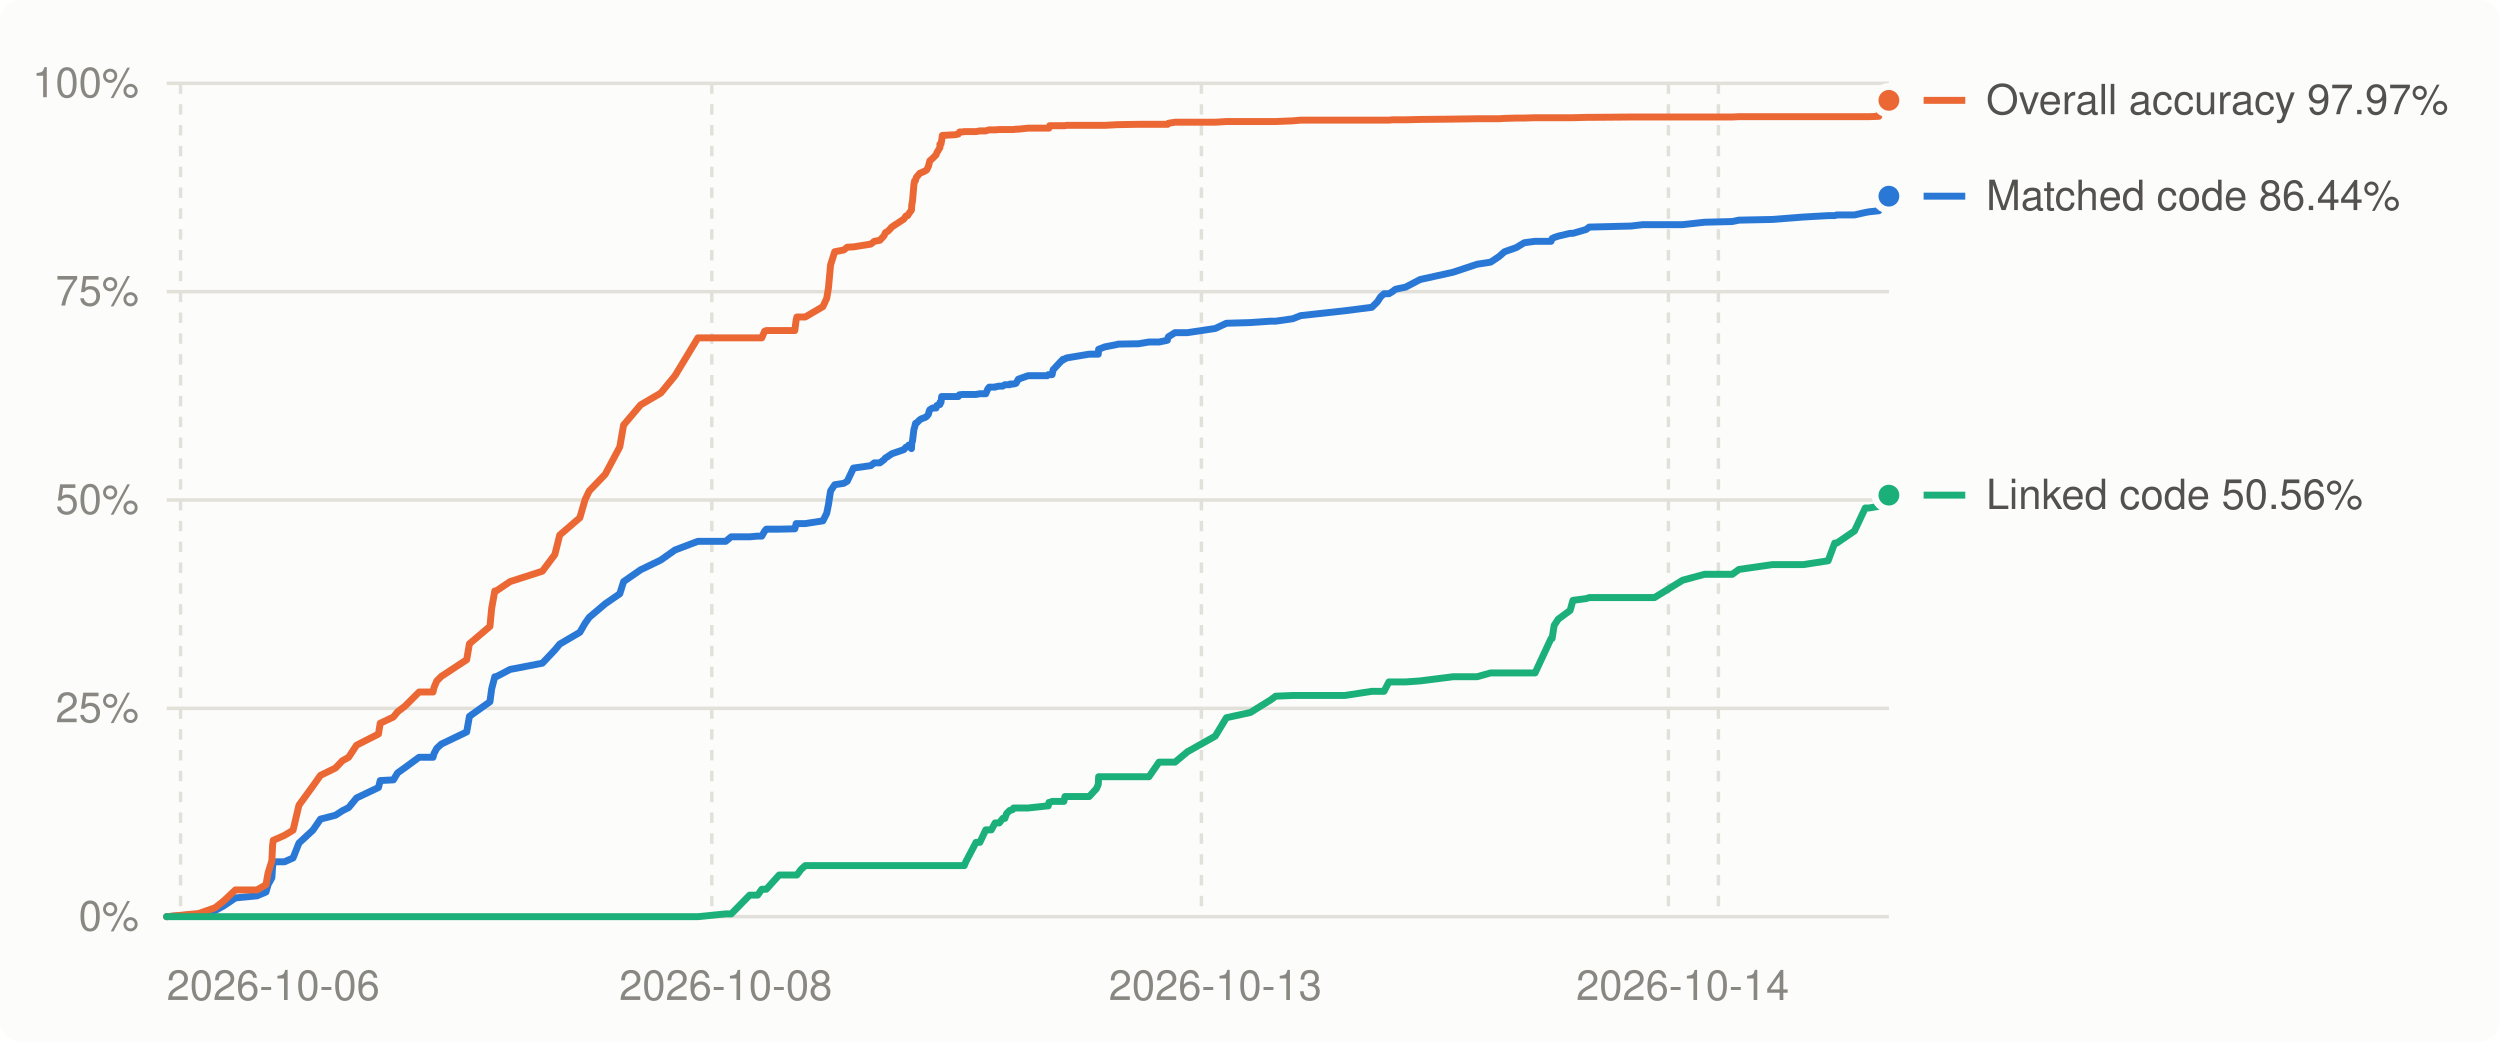
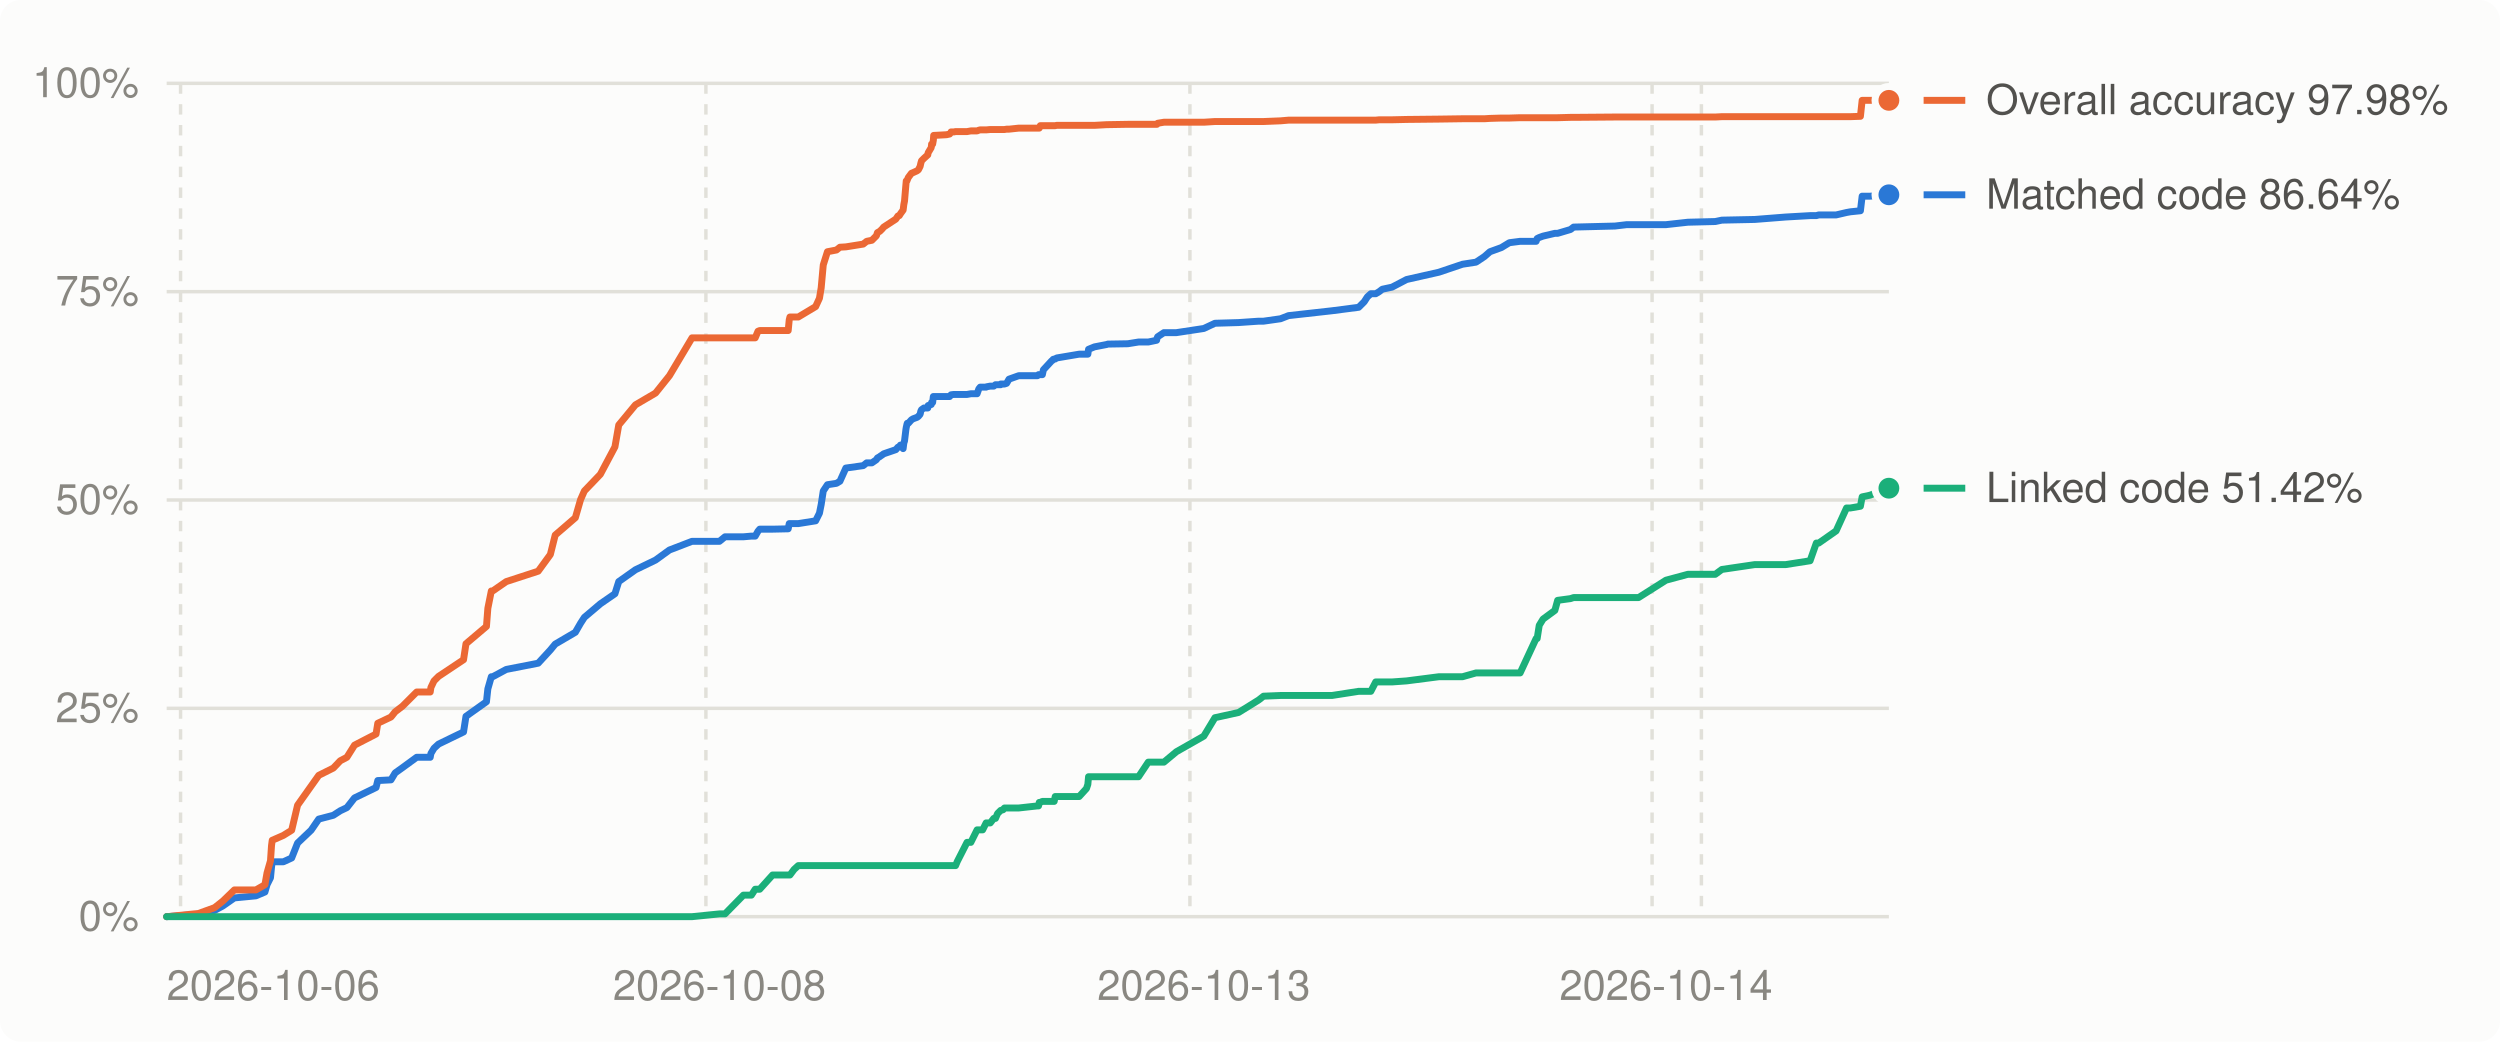
<svg xmlns="http://www.w3.org/2000/svg" viewBox="0 0 720 300" width="720" height="300" role="img" aria-label="Decompilation progress over time">
  <style>
.bg{fill:#fcfcfb}.grid{stroke:#e1e0d9}.muted{fill:#898781}.lbl{fill:#52514e}.ln0{stroke:#2a78d6}.dot0{fill:#2a78d6;stroke:#fcfcfb}.ln1{stroke:#eb6834}.dot1{fill:#eb6834;stroke:#fcfcfb}.ln2{stroke:#1baf7a}.dot2{fill:#1baf7a;stroke:#fcfcfb}
@media (prefers-color-scheme: dark){.bg{fill:#1a1a19}.grid{stroke:#2c2c2a}.muted{fill:#898781}.lbl{fill:#c3c2b7}.ln0{stroke:#3987e5}.dot0{fill:#3987e5;stroke:#1a1a19}.ln1{stroke:#d95926}.dot1{fill:#d95926;stroke:#1a1a19}.ln2{stroke:#199e70}.dot2{fill:#199e70;stroke:#1a1a19}}
text{font:12px -apple-system,BlinkMacSystemFont,'Segoe UI',Helvetica,Arial,sans-serif}
</style>
  <rect class="bg" width="720" height="300" rx="6" />
  <line x1="48" x2="544" y1="264.0" y2="264.0" class="grid" stroke-width="1" />
  <text x="40" y="268.0" class="muted" text-anchor="end">0%</text>
  <line x1="48" x2="544" y1="204.0" y2="204.0" class="grid" stroke-width="1" />
  <text x="40" y="208.0" class="muted" text-anchor="end">25%</text>
  <line x1="48" x2="544" y1="144.0" y2="144.0" class="grid" stroke-width="1" />
  <text x="40" y="148.0" class="muted" text-anchor="end">50%</text>
  <line x1="48" x2="544" y1="84.0" y2="84.0" class="grid" stroke-width="1" />
  <text x="40" y="88.0" class="muted" text-anchor="end">75%</text>
  <line x1="48" x2="544" y1="24.0" y2="24.0" class="grid" stroke-width="1" />
  <text x="40" y="28.0" class="muted" text-anchor="end">100%</text>
  <line x1="52.0" x2="52.0" y1="24" y2="264" class="grid" stroke-width="1" stroke-dasharray="3 3" />
-   <line x1="205.0" x2="205.0" y1="24" y2="264" class="grid" stroke-width="1" stroke-dasharray="3 3" />
-   <line x1="346.0" x2="346.0" y1="24" y2="264" class="grid" stroke-width="1" stroke-dasharray="3 3" />
-   <line x1="480.5" x2="480.5" y1="24" y2="264" class="grid" stroke-width="1" stroke-dasharray="3 3" />
-   <line x1="494.9" x2="494.9" y1="24" y2="264" class="grid" stroke-width="1" stroke-dasharray="3 3" />
+   <line x1="203.3" x2="203.3" y1="24" y2="264" class="grid" stroke-width="1" stroke-dasharray="3 3" />
+   <line x1="342.7" x2="342.7" y1="24" y2="264" class="grid" stroke-width="1" stroke-dasharray="3 3" />
+   <line x1="475.8" x2="475.8" y1="24" y2="264" class="grid" stroke-width="1" stroke-dasharray="3 3" />
+   <line x1="490.0" x2="490.0" y1="24" y2="264" class="grid" stroke-width="1" stroke-dasharray="3 3" />
  <text class="muted" x="48.0" y="288" text-anchor="start">2026-10-06</text>
-   <text class="muted" x="209.0" y="288" text-anchor="middle">2026-10-08</text>
-   <text class="muted" x="350.0" y="288" text-anchor="middle">2026-10-13</text>
-   <text class="muted" x="484.6" y="288" text-anchor="middle">2026-10-14</text>
-   <polyline points="48.0,264.0 56.0,263.4 57.2,263.3 62.0,262.2 64.4,260.9 67.8,258.6 74.0,258.0 76.6,256.9 77.2,254.8 78.3,252.8 78.5,249.7 78.7,248.2 81.9,248.2 84.4,247.1 86.1,242.8 90.1,239.1 92.3,235.9 96.6,234.8 98.6,233.5 100.4,232.6 102.7,229.8 109.0,226.8 109.5,224.8 113.3,224.6 114.5,222.6 116.6,221.1 120.7,218.1 124.7,218.1 125.0,217.0 125.8,215.5 127.1,214.3 134.4,210.8 135.2,206.3 141.1,202.1 141.6,198.4 142.5,194.9 142.9,194.9 146.9,192.8 156.2,191.0 159.8,187.2 161.2,185.5 167.0,182.1 168.5,179.5 169.7,177.8 174.3,173.9 178.5,171.0 179.6,167.5 184.5,164.1 190.3,161.3 194.4,158.4 201.0,155.9 209.0,155.9 210.6,154.6 215.9,154.6 218.2,154.4 219.4,154.4 220.2,153.0 220.7,152.4 224.4,152.4 228.9,152.3 229.3,150.8 229.5,150.8 230.7,150.8 231.9,150.8 237.0,150.0 238.1,147.8 238.6,145.3 239.2,141.4 240.4,139.6 243.0,139.2 244.0,138.6 245.8,134.8 250.8,134.1 251.8,133.3 253.4,133.3 254.6,132.4 255.0,131.9 255.7,131.5 255.8,131.4 256.4,131.0 256.8,130.7 260.3,129.5 260.9,128.8 261.4,128.7 261.7,128.2 262.5,129.2 262.6,127.6 262.8,127.0 263.2,123.7 263.4,123.1 263.6,122.2 263.7,121.9 263.9,121.9 264.9,120.9 265.4,120.6 266.5,120.2 266.9,119.9 267.4,119.3 267.6,118.4 267.8,118.0 268.6,117.5 269.6,117.5 269.8,116.8 270.7,116.5 270.7,115.9 271.0,115.9 271.2,114.2 271.4,114.2 273.2,114.2 275.1,114.2 276.0,114.2 276.3,113.7 276.4,113.7 277.2,113.6 277.7,113.6 278.2,113.6 281.1,113.6 282.2,113.4 283.9,113.4 284.5,112.0 284.9,111.5 285.5,111.5 286.6,111.5 286.7,111.4 287.8,111.2 288.8,111.2 289.4,110.8 289.9,110.8 290.8,110.8 290.9,110.6 291.6,110.6 291.8,110.6 291.9,110.6 292.6,110.4 293.3,109.2 296.1,108.2 301.6,108.2 301.9,107.9 302.1,107.9 302.3,107.9 302.6,107.9 303.0,107.9 303.3,106.5 305.7,103.9 306.0,103.8 306.1,103.5 306.4,103.4 306.7,103.4 307.1,103.1 313.7,102.0 315.8,102.0 316.3,102.0 316.4,100.6 318.2,99.9 321.8,99.2 322.0,99.1 327.9,99.0 330.9,98.5 333.8,98.5 336.2,98.0 336.3,97.5 336.5,97.0 338.4,95.8 342.0,95.8 350.0,94.6 353.2,93.1 360.1,92.9 365.9,92.5 367.4,92.5 372.3,91.8 374.6,90.9 387.3,89.5 395.1,88.5 396.7,86.9 397.6,85.5 398.6,84.6 400.0,84.6 401.0,84.0 401.9,83.3 404.8,82.7 409.0,80.5 418.5,78.4 425.4,76.1 429.3,75.5 431.7,73.9 433.3,72.5 436.7,71.3 439.0,69.9 442.1,69.5 446.7,69.5 447.0,68.7 447.6,68.4 448.8,68.0 452.2,67.2 453.0,67.2 456.8,66.1 457.7,65.4 469.7,65.1 473.1,64.7 476.5,64.7 484.6,64.7 490.9,64.0 498.9,63.8 500.8,63.4 510.5,63.2 519.4,62.5 526.5,62.1 528.4,62.1 529.0,61.9 534.1,61.9 537.2,61.2 538.3,61.0 541.1,60.7 541.7,56.5 544.0,56.5" fill="none" class="ln0" stroke-width="2" stroke-linejoin="round" stroke-linecap="round" />
-   <polyline points="48.0,264.0 56.0,263.2 57.2,263.1 62.0,261.4 64.4,259.5 67.8,256.3 74.0,256.3 76.6,254.8 77.2,251.4 78.3,247.9 78.5,243.5 78.7,242.0 81.9,240.6 84.4,239.1 86.1,231.9 90.1,226.4 92.3,223.3 96.6,221.2 98.6,219.1 100.4,218.1 102.7,214.6 109.0,211.4 109.5,208.3 113.3,206.5 114.5,205.0 116.6,203.4 120.7,199.3 124.7,199.3 125.0,198.0 125.8,196.1 127.1,194.8 134.4,190.0 135.2,185.4 141.1,180.4 141.6,175.2 142.5,170.2 142.9,170.2 146.9,167.5 156.2,164.5 159.8,159.7 161.2,154.1 167.0,149.1 168.5,143.9 169.7,141.4 174.3,136.6 178.5,128.7 179.6,122.4 184.5,116.6 190.3,113.2 194.4,108.2 201.0,97.3 209.0,97.3 210.6,97.3 215.9,97.3 218.2,97.3 219.4,97.3 220.2,95.4 220.7,95.2 224.4,95.2 228.9,95.2 229.3,92.1 229.5,91.3 230.7,91.3 231.9,91.3 237.0,88.3 238.1,85.9 238.6,82.9 239.2,76.3 240.4,72.5 243.0,72.0 244.0,71.2 245.8,71.1 250.8,70.3 251.8,69.5 253.4,69.2 254.6,67.9 255.0,67.0 255.7,66.6 255.8,66.5 256.4,65.9 256.8,65.4 260.3,63.1 260.9,62.2 261.4,62.1 261.7,61.6 262.5,60.5 262.6,58.9 262.8,57.9 263.2,53.2 263.4,52.1 263.6,52.1 263.7,51.8 263.9,51.1 264.9,49.9 265.4,49.7 266.5,49.2 266.9,48.9 267.4,47.9 267.6,47.0 267.8,46.3 268.6,45.6 269.6,44.6 269.8,44.0 270.7,42.5 270.7,41.5 271.0,41.5 271.2,40.4 271.4,39.0 273.2,38.9 275.1,38.8 276.0,38.6 276.3,38.1 276.4,38.0 277.2,38.0 277.7,37.9 278.2,37.9 281.1,37.9 282.2,37.7 283.9,37.7 284.5,37.5 284.9,37.4 285.5,37.4 286.6,37.4 286.7,37.4 287.8,37.3 288.8,37.3 289.4,37.3 289.9,37.3 290.8,37.3 290.9,37.3 291.6,37.3 291.8,37.3 291.9,37.3 292.6,37.2 293.3,37.2 296.1,36.9 301.6,36.9 301.9,36.9 302.1,36.9 302.3,36.2 302.6,36.2 303.0,36.2 303.3,36.2 305.7,36.2 306.0,36.2 306.1,36.2 306.4,36.2 306.7,36.2 307.1,36.1 313.7,36.1 315.8,36.1 316.3,36.1 316.4,36.1 318.2,36.1 321.8,35.9 322.0,35.9 327.9,35.8 330.9,35.8 333.8,35.8 336.2,35.8 336.3,35.8 336.5,35.5 338.4,35.2 342.0,35.2 350.0,35.2 353.2,35.0 360.1,35.0 365.9,35.0 367.4,35.0 372.3,34.8 374.6,34.6 387.3,34.6 395.1,34.6 396.7,34.6 397.6,34.6 398.6,34.6 400.0,34.6 401.0,34.5 401.9,34.5 404.8,34.5 409.0,34.4 418.5,34.3 425.4,34.2 429.3,34.2 431.7,34.2 433.3,34.1 436.7,34.0 439.0,34.0 442.1,33.9 446.7,33.9 447.0,33.9 447.6,33.9 448.8,33.9 452.2,33.9 453.0,33.9 456.8,33.8 457.7,33.8 469.7,33.7 473.1,33.7 476.5,33.7 484.6,33.7 490.9,33.7 498.9,33.7 500.8,33.6 510.5,33.6 519.4,33.6 526.5,33.6 528.4,33.6 529.0,33.6 534.1,33.6 537.2,33.6 538.3,33.6 541.1,33.5 541.7,28.9 544.0,28.9" fill="none" class="ln1" stroke-width="2" stroke-linejoin="round" stroke-linecap="round" />
-   <polyline points="48.0,264.0 56.0,264.0 57.2,264.0 62.0,264.0 64.4,264.0 67.8,264.0 74.0,264.0 76.6,264.0 77.2,264.0 78.3,264.0 78.5,264.0 78.7,264.0 81.9,264.0 84.4,264.0 86.1,264.0 90.1,264.0 92.3,264.0 96.6,264.0 98.6,264.0 100.4,264.0 102.7,264.0 109.0,264.0 109.5,264.0 113.3,264.0 114.5,264.0 116.6,264.0 120.7,264.0 124.7,264.0 125.0,264.0 125.8,264.0 127.1,264.0 134.4,264.0 135.2,264.0 141.1,264.0 141.6,264.0 142.5,264.0 142.9,264.0 146.9,264.0 156.2,264.0 159.8,264.0 161.2,264.0 167.0,264.0 168.5,264.0 169.7,264.0 174.3,264.0 178.5,264.0 179.6,264.0 184.5,264.0 190.3,264.0 194.4,264.0 201.0,264.0 209.0,263.2 210.6,263.2 215.9,257.8 218.2,257.8 219.4,256.1 220.2,256.1 220.7,256.1 224.4,252.0 228.9,252.0 229.3,252.0 229.5,252.0 230.7,250.4 231.9,249.3 237.0,249.3 238.1,249.3 238.6,249.3 239.2,249.3 240.4,249.3 243.0,249.3 244.0,249.3 245.8,249.3 250.8,249.3 251.8,249.3 253.4,249.3 254.6,249.3 255.0,249.3 255.7,249.3 255.8,249.3 256.4,249.3 256.8,249.3 260.3,249.3 260.9,249.3 261.4,249.3 261.7,249.3 262.5,249.3 262.6,249.3 262.8,249.3 263.2,249.3 263.4,249.3 263.6,249.3 263.7,249.3 263.9,249.3 264.9,249.3 265.4,249.3 266.5,249.3 266.9,249.3 267.4,249.3 267.6,249.3 267.8,249.3 268.6,249.3 269.6,249.3 269.8,249.3 270.7,249.3 270.7,249.3 271.0,249.3 271.2,249.3 271.4,249.3 273.2,249.3 275.1,249.3 276.0,249.3 276.3,249.3 276.4,249.3 277.2,249.3 277.7,249.3 278.2,248.1 281.1,242.6 282.2,242.6 283.9,239.0 284.5,239.0 284.9,239.0 285.5,239.0 286.6,237.0 286.7,237.0 287.8,237.0 288.8,235.7 289.4,235.7 289.9,234.3 290.8,233.4 290.9,233.4 291.6,233.2 291.8,232.9 291.9,232.7 292.6,232.7 293.3,232.7 296.1,232.7 301.6,232.1 301.9,232.1 302.1,231.1 302.3,231.1 302.6,231.0 303.0,230.8 303.3,230.8 305.7,230.8 306.0,230.8 306.1,230.8 306.4,230.8 306.7,229.4 307.1,229.4 313.7,229.4 315.8,227.1 316.3,225.9 316.4,223.7 318.2,223.7 321.8,223.7 322.0,223.7 327.9,223.7 330.9,223.7 333.8,219.5 336.2,219.5 336.3,219.5 336.5,219.5 338.4,219.5 342.0,216.5 350.0,212.0 353.2,206.7 360.1,205.2 365.9,201.6 367.4,200.5 372.3,200.3 374.6,200.3 387.3,200.3 395.1,199.1 396.7,199.1 397.6,199.1 398.6,199.1 400.0,196.4 401.0,196.4 401.9,196.4 404.8,196.4 409.0,196.1 418.5,194.9 425.4,194.9 429.3,193.8 431.7,193.8 433.3,193.8 436.7,193.8 439.0,193.8 442.1,193.8 446.7,183.9 447.0,183.9 447.6,180.1 448.8,178.3 452.2,175.8 453.0,172.9 456.8,172.4 457.7,172.1 469.7,172.1 473.1,172.1 476.5,172.1 484.6,167.1 490.9,165.4 498.9,165.4 500.8,164.0 510.5,162.6 519.4,162.6 526.5,161.5 528.4,156.4 529.0,156.4 534.1,152.9 537.2,146.3 538.3,146.3 541.1,145.8 541.7,143.1 544.0,142.6" fill="none" class="ln2" stroke-width="2" stroke-linejoin="round" stroke-linecap="round" />
-   <circle cx="544.0" cy="56.5" r="4" class="dot0" stroke-width="2" />
+   <text class="muted" x="207.2" y="288" text-anchor="middle">2026-10-08</text>
+   <text class="muted" x="346.7" y="288" text-anchor="middle">2026-10-13</text>
+   <text class="muted" x="479.8" y="288" text-anchor="middle">2026-10-14</text>
+   <polyline points="48.0,264.0 55.9,263.4 57.1,263.3 61.8,262.2 64.2,260.9 67.5,258.6 73.7,258.0 76.3,256.9 76.9,254.8 77.9,252.8 78.2,249.7 78.4,248.2 81.6,248.2 84.0,247.1 85.7,242.8 89.6,239.1 91.8,235.9 96.0,234.8 98.0,233.5 99.9,232.6 102.1,229.8 108.3,226.8 108.8,224.8 112.6,224.6 113.8,222.6 115.9,221.1 120.0,218.1 123.9,218.1 124.1,217.0 125.0,215.5 126.3,214.3 133.5,210.8 134.2,206.3 140.1,202.1 140.5,198.4 141.5,194.9 141.9,194.9 145.8,192.8 155.0,191.0 158.5,187.2 159.9,185.5 165.7,182.1 167.2,179.5 168.3,177.8 172.9,173.9 177.1,171.0 178.2,167.5 183.0,164.1 188.8,161.3 192.8,158.4 199.3,155.9 207.2,155.9 208.8,154.6 214.1,154.6 216.4,154.4 217.5,154.4 218.3,153.0 218.8,152.4 222.5,152.4 227.0,152.3 227.3,150.8 227.5,150.8 228.7,150.8 229.9,150.8 234.9,150.0 236.0,147.8 236.5,145.3 237.1,141.4 238.3,139.6 240.9,139.2 241.9,138.6 243.6,134.8 248.6,134.1 249.6,133.3 251.1,133.3 252.4,132.4 252.7,131.9 253.4,131.5 253.5,131.4 254.1,131.0 254.5,130.7 258.0,129.5 258.6,128.8 259.0,128.7 259.3,128.2 260.1,129.2 260.3,127.6 260.5,127.0 260.9,123.7 261.0,123.1 261.2,122.2 261.3,121.9 261.6,121.9 262.5,120.9 263.0,120.6 264.1,120.2 264.5,119.9 265.0,119.3 265.2,118.4 265.4,118.0 266.1,117.5 267.2,117.5 267.3,116.8 268.2,116.5 268.3,115.9 268.6,115.9 268.8,114.2 268.9,114.2 270.8,114.2 272.6,114.2 273.5,114.2 273.9,113.7 273.9,113.7 274.7,113.6 275.2,113.6 275.7,113.6 278.5,113.6 279.6,113.4 281.4,113.4 281.9,112.0 282.3,111.5 283.0,111.5 284.0,111.5 284.1,111.4 285.2,111.2 286.2,111.2 286.7,110.8 287.3,110.8 288.2,110.8 288.2,110.6 288.9,110.6 289.1,110.6 289.3,110.6 289.9,110.4 290.6,109.2 293.4,108.2 298.8,108.2 299.1,107.9 299.3,107.9 299.6,107.9 299.8,107.9 300.2,107.9 300.5,106.5 302.9,103.9 303.1,103.8 303.3,103.5 303.6,103.4 303.9,103.4 304.3,103.1 310.8,102.0 312.9,102.0 313.3,102.0 313.5,100.6 315.2,99.9 318.8,99.2 319.0,99.1 324.8,99.0 327.9,98.5 330.7,98.5 333.1,98.0 333.2,97.5 333.4,97.0 335.2,95.8 338.8,95.8 346.7,94.6 349.9,93.1 356.7,92.9 362.5,92.5 363.9,92.5 368.8,91.8 371.1,90.9 383.6,89.5 391.3,88.5 392.9,86.9 393.8,85.5 394.8,84.6 396.2,84.6 397.2,84.0 398.1,83.3 400.9,82.7 405.1,80.5 414.4,78.4 421.2,76.1 425.1,75.5 427.5,73.9 429.1,72.5 432.4,71.3 434.7,69.9 437.8,69.5 442.4,69.5 442.7,68.7 443.3,68.4 444.4,68.0 447.8,67.2 448.6,67.2 452.3,66.1 453.2,65.4 465.1,65.1 468.5,64.7 471.9,64.7 479.8,64.7 486.1,64.0 494.0,63.8 495.9,63.4 505.4,63.2 514.3,62.5 521.3,62.1 523.1,62.1 523.8,61.9 528.8,61.9 531.8,61.2 532.9,61.0 535.8,60.7 536.3,56.5 538.6,56.5 544.0,56.1" fill="none" class="ln0" stroke-width="2" stroke-linejoin="round" stroke-linecap="round" />
+   <polyline points="48.0,264.0 55.9,263.2 57.1,263.1 61.8,261.4 64.2,259.5 67.5,256.3 73.7,256.3 76.3,254.8 76.9,251.4 77.9,247.9 78.2,243.5 78.4,242.0 81.6,240.6 84.0,239.1 85.7,231.9 89.6,226.4 91.8,223.3 96.0,221.2 98.0,219.1 99.9,218.1 102.1,214.6 108.3,211.4 108.8,208.3 112.6,206.5 113.8,205.0 115.9,203.4 120.0,199.3 123.9,199.3 124.1,198.0 125.0,196.1 126.3,194.8 133.5,190.0 134.2,185.4 140.1,180.4 140.5,175.2 141.5,170.2 141.9,170.2 145.8,167.5 155.0,164.5 158.5,159.7 159.9,154.1 165.7,149.1 167.2,143.9 168.3,141.4 172.9,136.6 177.1,128.7 178.2,122.4 183.0,116.6 188.8,113.2 192.8,108.2 199.3,97.3 207.2,97.3 208.8,97.3 214.1,97.3 216.4,97.3 217.5,97.3 218.3,95.4 218.8,95.2 222.5,95.2 227.0,95.2 227.3,92.1 227.5,91.3 228.7,91.3 229.9,91.3 234.9,88.3 236.0,85.9 236.5,82.9 237.1,76.3 238.3,72.5 240.9,72.0 241.9,71.2 243.6,71.1 248.6,70.3 249.6,69.5 251.1,69.2 252.4,67.9 252.7,67.0 253.4,66.6 253.5,66.5 254.1,65.9 254.5,65.4 258.0,63.1 258.6,62.2 259.0,62.1 259.3,61.6 260.1,60.5 260.3,58.9 260.5,57.9 260.9,53.2 261.0,52.1 261.2,52.1 261.3,51.8 261.6,51.1 262.5,49.9 263.0,49.7 264.1,49.2 264.5,48.9 265.0,47.9 265.2,47.0 265.4,46.3 266.1,45.6 267.2,44.6 267.3,44.0 268.2,42.5 268.3,41.5 268.6,41.5 268.8,40.4 268.9,39.0 270.8,38.9 272.6,38.8 273.5,38.6 273.9,38.1 273.9,38.0 274.7,38.0 275.2,37.9 275.7,37.9 278.5,37.9 279.6,37.7 281.4,37.7 281.9,37.5 282.3,37.4 283.0,37.4 284.0,37.4 284.1,37.4 285.2,37.3 286.2,37.3 286.7,37.3 287.3,37.3 288.2,37.3 288.2,37.3 288.9,37.3 289.1,37.3 289.3,37.3 289.9,37.2 290.6,37.2 293.4,36.9 298.8,36.9 299.1,36.9 299.3,36.9 299.6,36.2 299.8,36.2 300.2,36.2 300.5,36.2 302.9,36.2 303.1,36.2 303.3,36.2 303.6,36.2 303.9,36.2 304.3,36.1 310.8,36.1 312.9,36.1 313.3,36.1 313.5,36.1 315.2,36.1 318.8,35.9 319.0,35.9 324.8,35.8 327.9,35.8 330.7,35.8 333.1,35.8 333.2,35.8 333.4,35.5 335.2,35.2 338.8,35.2 346.7,35.2 349.9,35.0 356.7,35.0 362.5,35.0 363.9,35.0 368.8,34.8 371.1,34.6 383.6,34.6 391.3,34.6 392.9,34.6 393.8,34.6 394.8,34.6 396.2,34.6 397.2,34.5 398.1,34.5 400.9,34.5 405.1,34.4 414.4,34.3 421.2,34.2 425.1,34.2 427.5,34.2 429.1,34.1 432.4,34.0 434.7,34.0 437.8,33.9 442.4,33.9 442.7,33.9 443.3,33.9 444.4,33.9 447.8,33.9 448.6,33.9 452.3,33.8 453.2,33.8 465.1,33.7 468.5,33.7 471.9,33.7 479.8,33.7 486.1,33.7 494.0,33.7 495.9,33.6 505.4,33.6 514.3,33.6 521.3,33.6 523.1,33.6 523.8,33.6 528.8,33.6 531.8,33.6 532.9,33.6 535.8,33.5 536.3,28.9 538.6,28.9 544.0,28.9" fill="none" class="ln1" stroke-width="2" stroke-linejoin="round" stroke-linecap="round" />
+   <polyline points="48.0,264.0 55.9,264.0 57.1,264.0 61.8,264.0 64.2,264.0 67.5,264.0 73.7,264.0 76.3,264.0 76.9,264.0 77.9,264.0 78.2,264.0 78.4,264.0 81.6,264.0 84.0,264.0 85.7,264.0 89.6,264.0 91.8,264.0 96.0,264.0 98.0,264.0 99.9,264.0 102.1,264.0 108.3,264.0 108.8,264.0 112.6,264.0 113.8,264.0 115.9,264.0 120.0,264.0 123.9,264.0 124.1,264.0 125.0,264.0 126.3,264.0 133.5,264.0 134.2,264.0 140.1,264.0 140.5,264.0 141.5,264.0 141.9,264.0 145.8,264.0 155.0,264.0 158.5,264.0 159.9,264.0 165.7,264.0 167.2,264.0 168.3,264.0 172.9,264.0 177.1,264.0 178.2,264.0 183.0,264.0 188.8,264.0 192.8,264.0 199.3,264.0 207.2,263.2 208.8,263.2 214.1,257.8 216.4,257.8 217.5,256.1 218.3,256.1 218.8,256.1 222.5,252.0 227.0,252.0 227.3,252.0 227.5,252.0 228.7,250.4 229.9,249.3 234.9,249.3 236.0,249.3 236.5,249.3 237.1,249.3 238.3,249.3 240.9,249.3 241.9,249.3 243.6,249.3 248.6,249.3 249.6,249.3 251.1,249.3 252.4,249.3 252.7,249.3 253.4,249.3 253.5,249.3 254.1,249.3 254.5,249.3 258.0,249.3 258.6,249.3 259.0,249.3 259.3,249.3 260.1,249.3 260.3,249.3 260.5,249.3 260.9,249.3 261.0,249.3 261.2,249.3 261.3,249.3 261.6,249.3 262.5,249.3 263.0,249.3 264.1,249.3 264.5,249.3 265.0,249.3 265.2,249.3 265.4,249.3 266.1,249.3 267.2,249.3 267.3,249.3 268.2,249.3 268.3,249.3 268.6,249.3 268.8,249.3 268.9,249.3 270.8,249.3 272.6,249.3 273.5,249.3 273.9,249.3 273.9,249.3 274.7,249.3 275.2,249.3 275.7,248.1 278.5,242.6 279.6,242.6 281.4,239.0 281.9,239.0 282.3,239.0 283.0,239.0 284.0,237.0 284.1,237.0 285.2,237.0 286.2,235.7 286.7,235.7 287.3,234.3 288.2,233.4 288.2,233.4 288.9,233.2 289.1,232.9 289.3,232.7 289.9,232.7 290.6,232.7 293.4,232.7 298.8,232.1 299.1,232.1 299.3,231.1 299.6,231.1 299.8,231.0 300.2,230.8 300.5,230.8 302.9,230.8 303.1,230.8 303.3,230.8 303.6,230.8 303.9,229.4 304.3,229.4 310.8,229.4 312.9,227.1 313.3,225.9 313.5,223.7 315.2,223.7 318.8,223.7 319.0,223.7 324.8,223.7 327.9,223.7 330.7,219.5 333.1,219.5 333.2,219.5 333.4,219.5 335.2,219.5 338.8,216.5 346.7,212.0 349.9,206.7 356.7,205.2 362.5,201.6 363.9,200.5 368.8,200.3 371.1,200.3 383.6,200.3 391.3,199.1 392.9,199.1 393.8,199.1 394.8,199.1 396.2,196.4 397.2,196.4 398.1,196.4 400.9,196.4 405.1,196.1 414.4,194.9 421.2,194.9 425.1,193.8 427.5,193.8 429.1,193.8 432.4,193.8 434.7,193.8 437.8,193.8 442.4,183.9 442.7,183.9 443.3,180.1 444.4,178.3 447.8,175.8 448.6,172.9 452.3,172.4 453.2,172.1 465.1,172.1 468.5,172.1 471.9,172.1 479.8,167.1 486.1,165.4 494.0,165.4 495.9,164.0 505.4,162.6 514.3,162.6 521.3,161.5 523.1,156.4 523.8,156.4 528.8,152.9 531.8,146.3 532.9,146.3 535.8,145.8 536.3,143.1 538.6,142.6 544.0,140.6" fill="none" class="ln2" stroke-width="2" stroke-linejoin="round" stroke-linecap="round" />
+   <circle cx="544.0" cy="56.1" r="4" class="dot0" stroke-width="2" />
  <circle cx="544.0" cy="28.9" r="4" class="dot1" stroke-width="2" />
-   <circle cx="544.0" cy="142.6" r="4" class="dot2" stroke-width="2" />
-   <line x1="554" x2="566" y1="142.6" y2="142.6" class="ln2" stroke-width="2" />
-   <text class="lbl" x="572" y="146.6">Linked code 50.56%</text>
-   <line x1="554" x2="566" y1="56.5" y2="56.5" class="ln0" stroke-width="2" />
-   <text class="lbl" x="572" y="60.5">Matched code 86.44%</text>
+   <circle cx="544.0" cy="140.6" r="4" class="dot2" stroke-width="2" />
+   <line x1="554" x2="566" y1="140.6" y2="140.6" class="ln2" stroke-width="2" />
+   <text class="lbl" x="572" y="144.6">Linked code 51.42%</text>
+   <line x1="554" x2="566" y1="56.1" y2="56.1" class="ln0" stroke-width="2" />
+   <text class="lbl" x="572" y="60.1">Matched code 86.64%</text>
  <line x1="554" x2="566" y1="28.9" y2="28.9" class="ln1" stroke-width="2" />
-   <text class="lbl" x="572" y="32.9">Overall accuracy 97.97%</text>
+   <text class="lbl" x="572" y="32.9">Overall accuracy 97.98%</text>
</svg>
